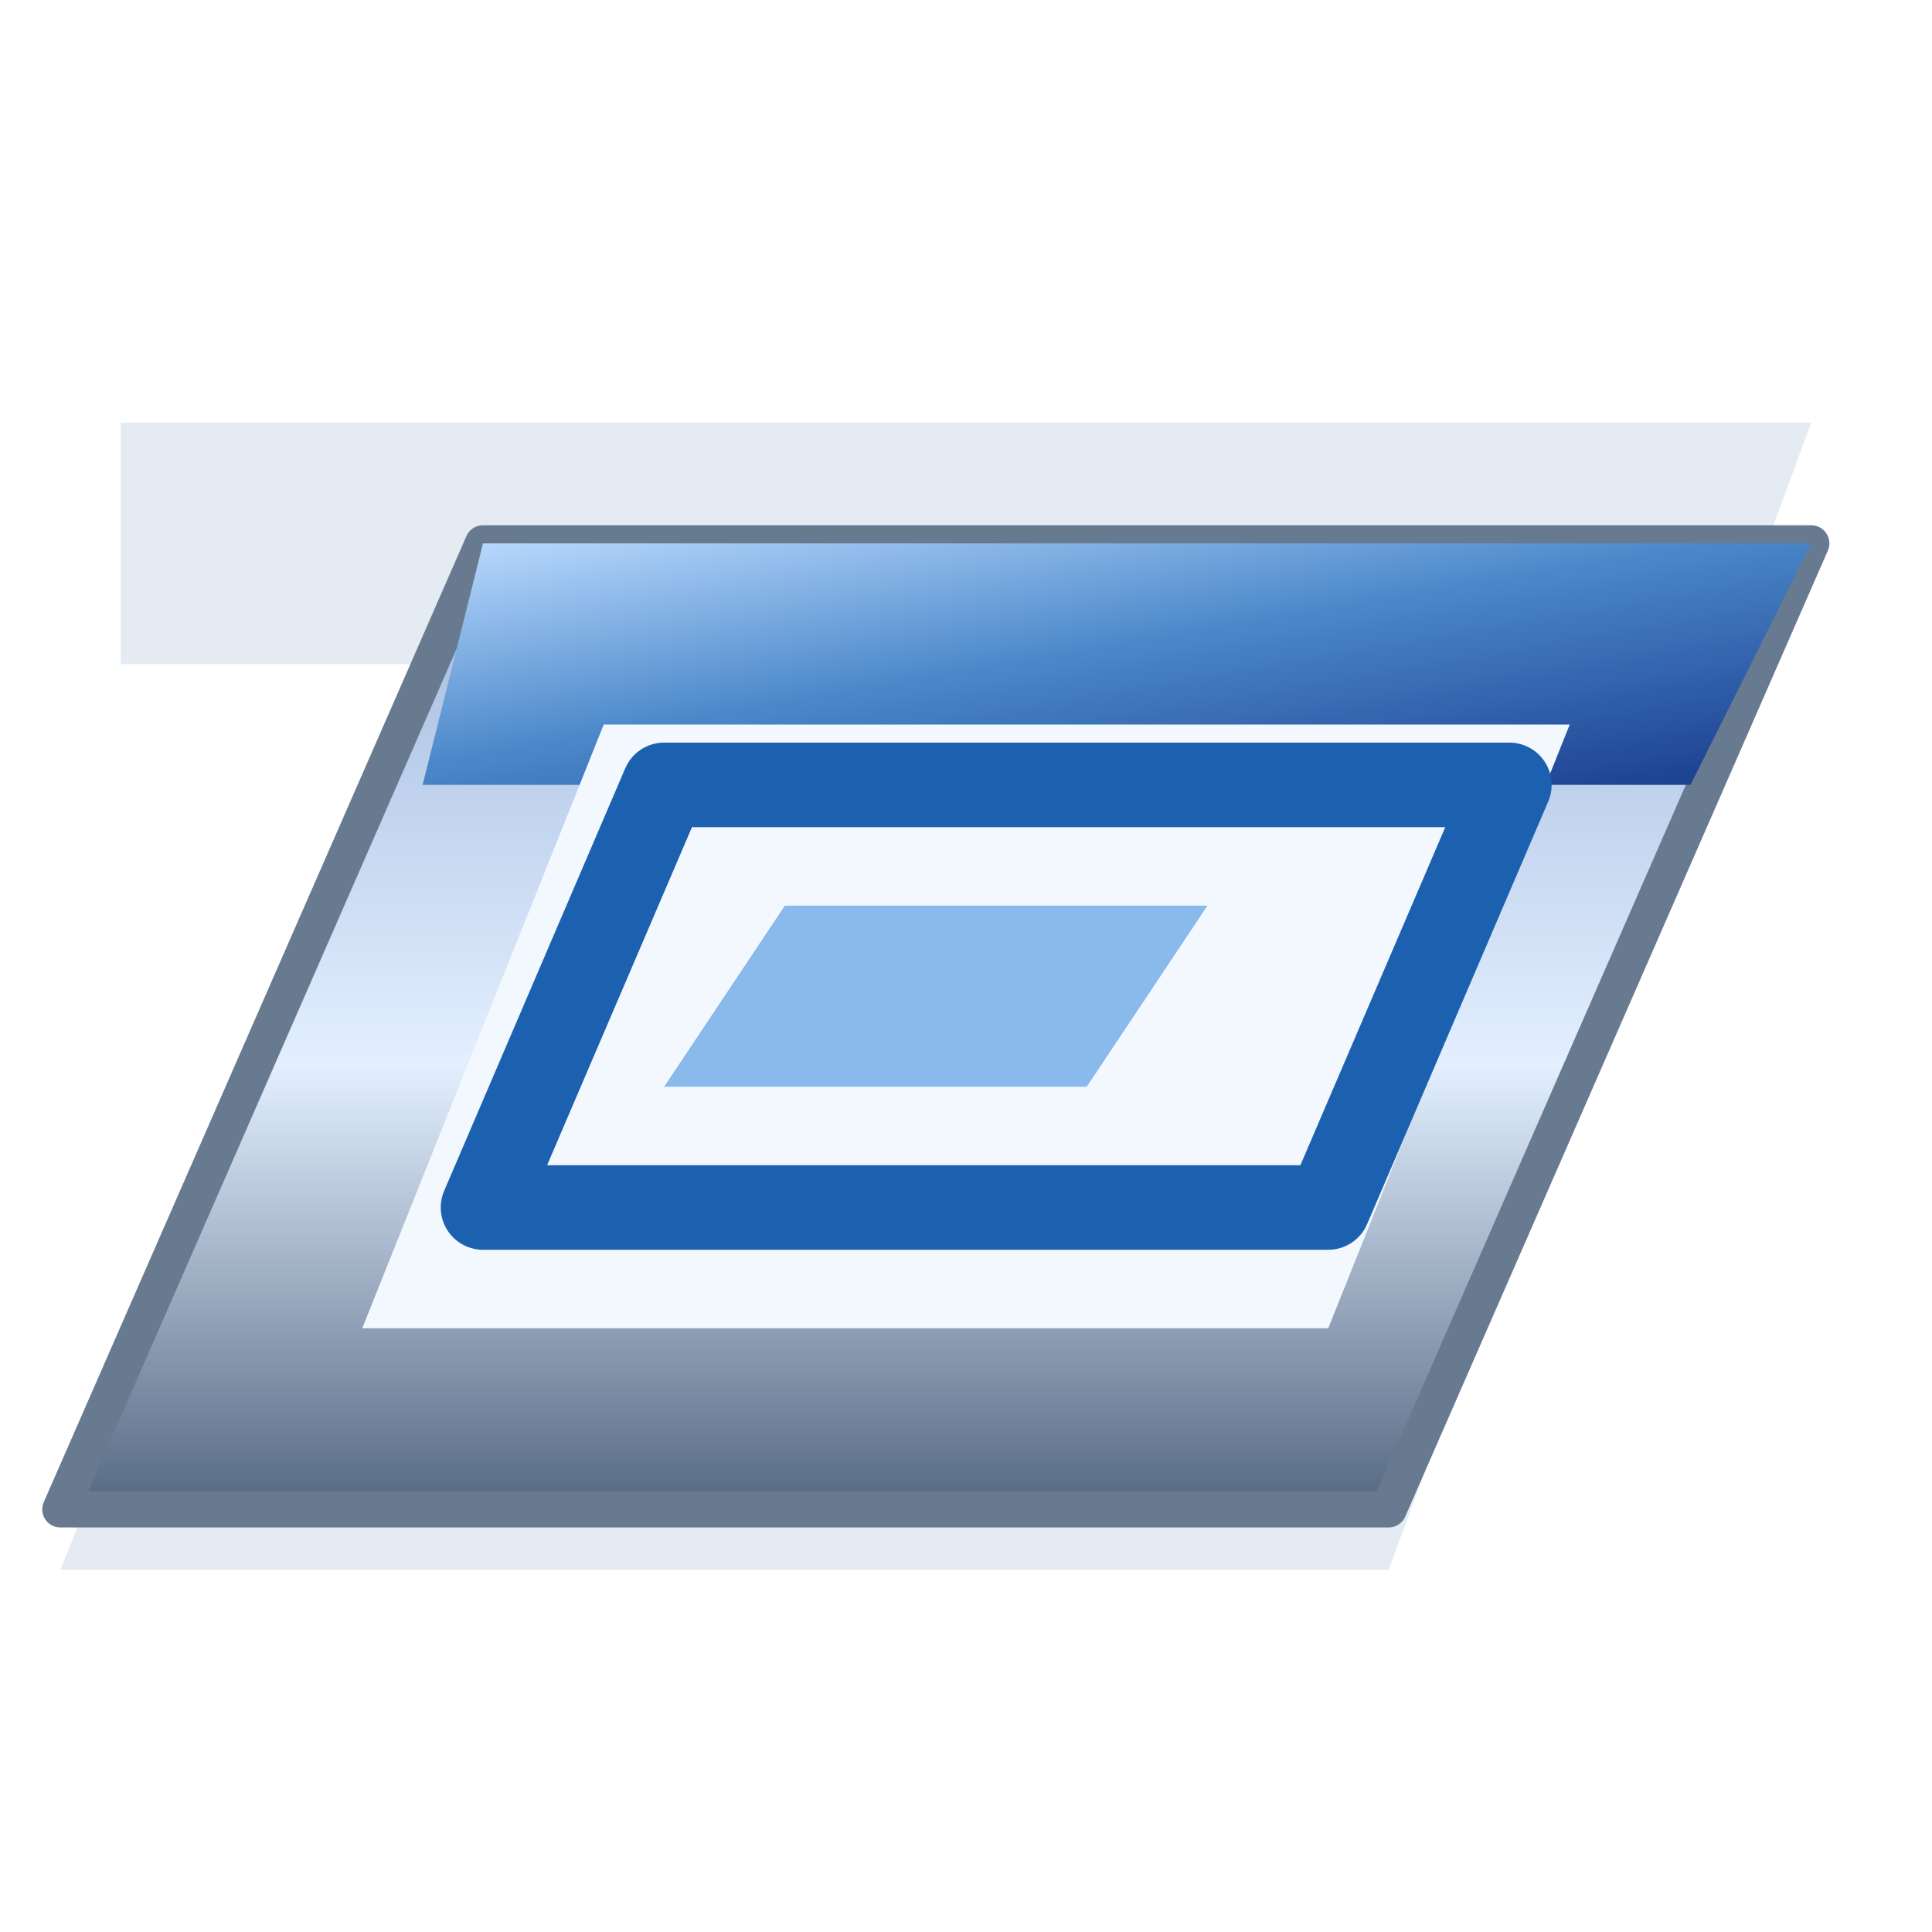
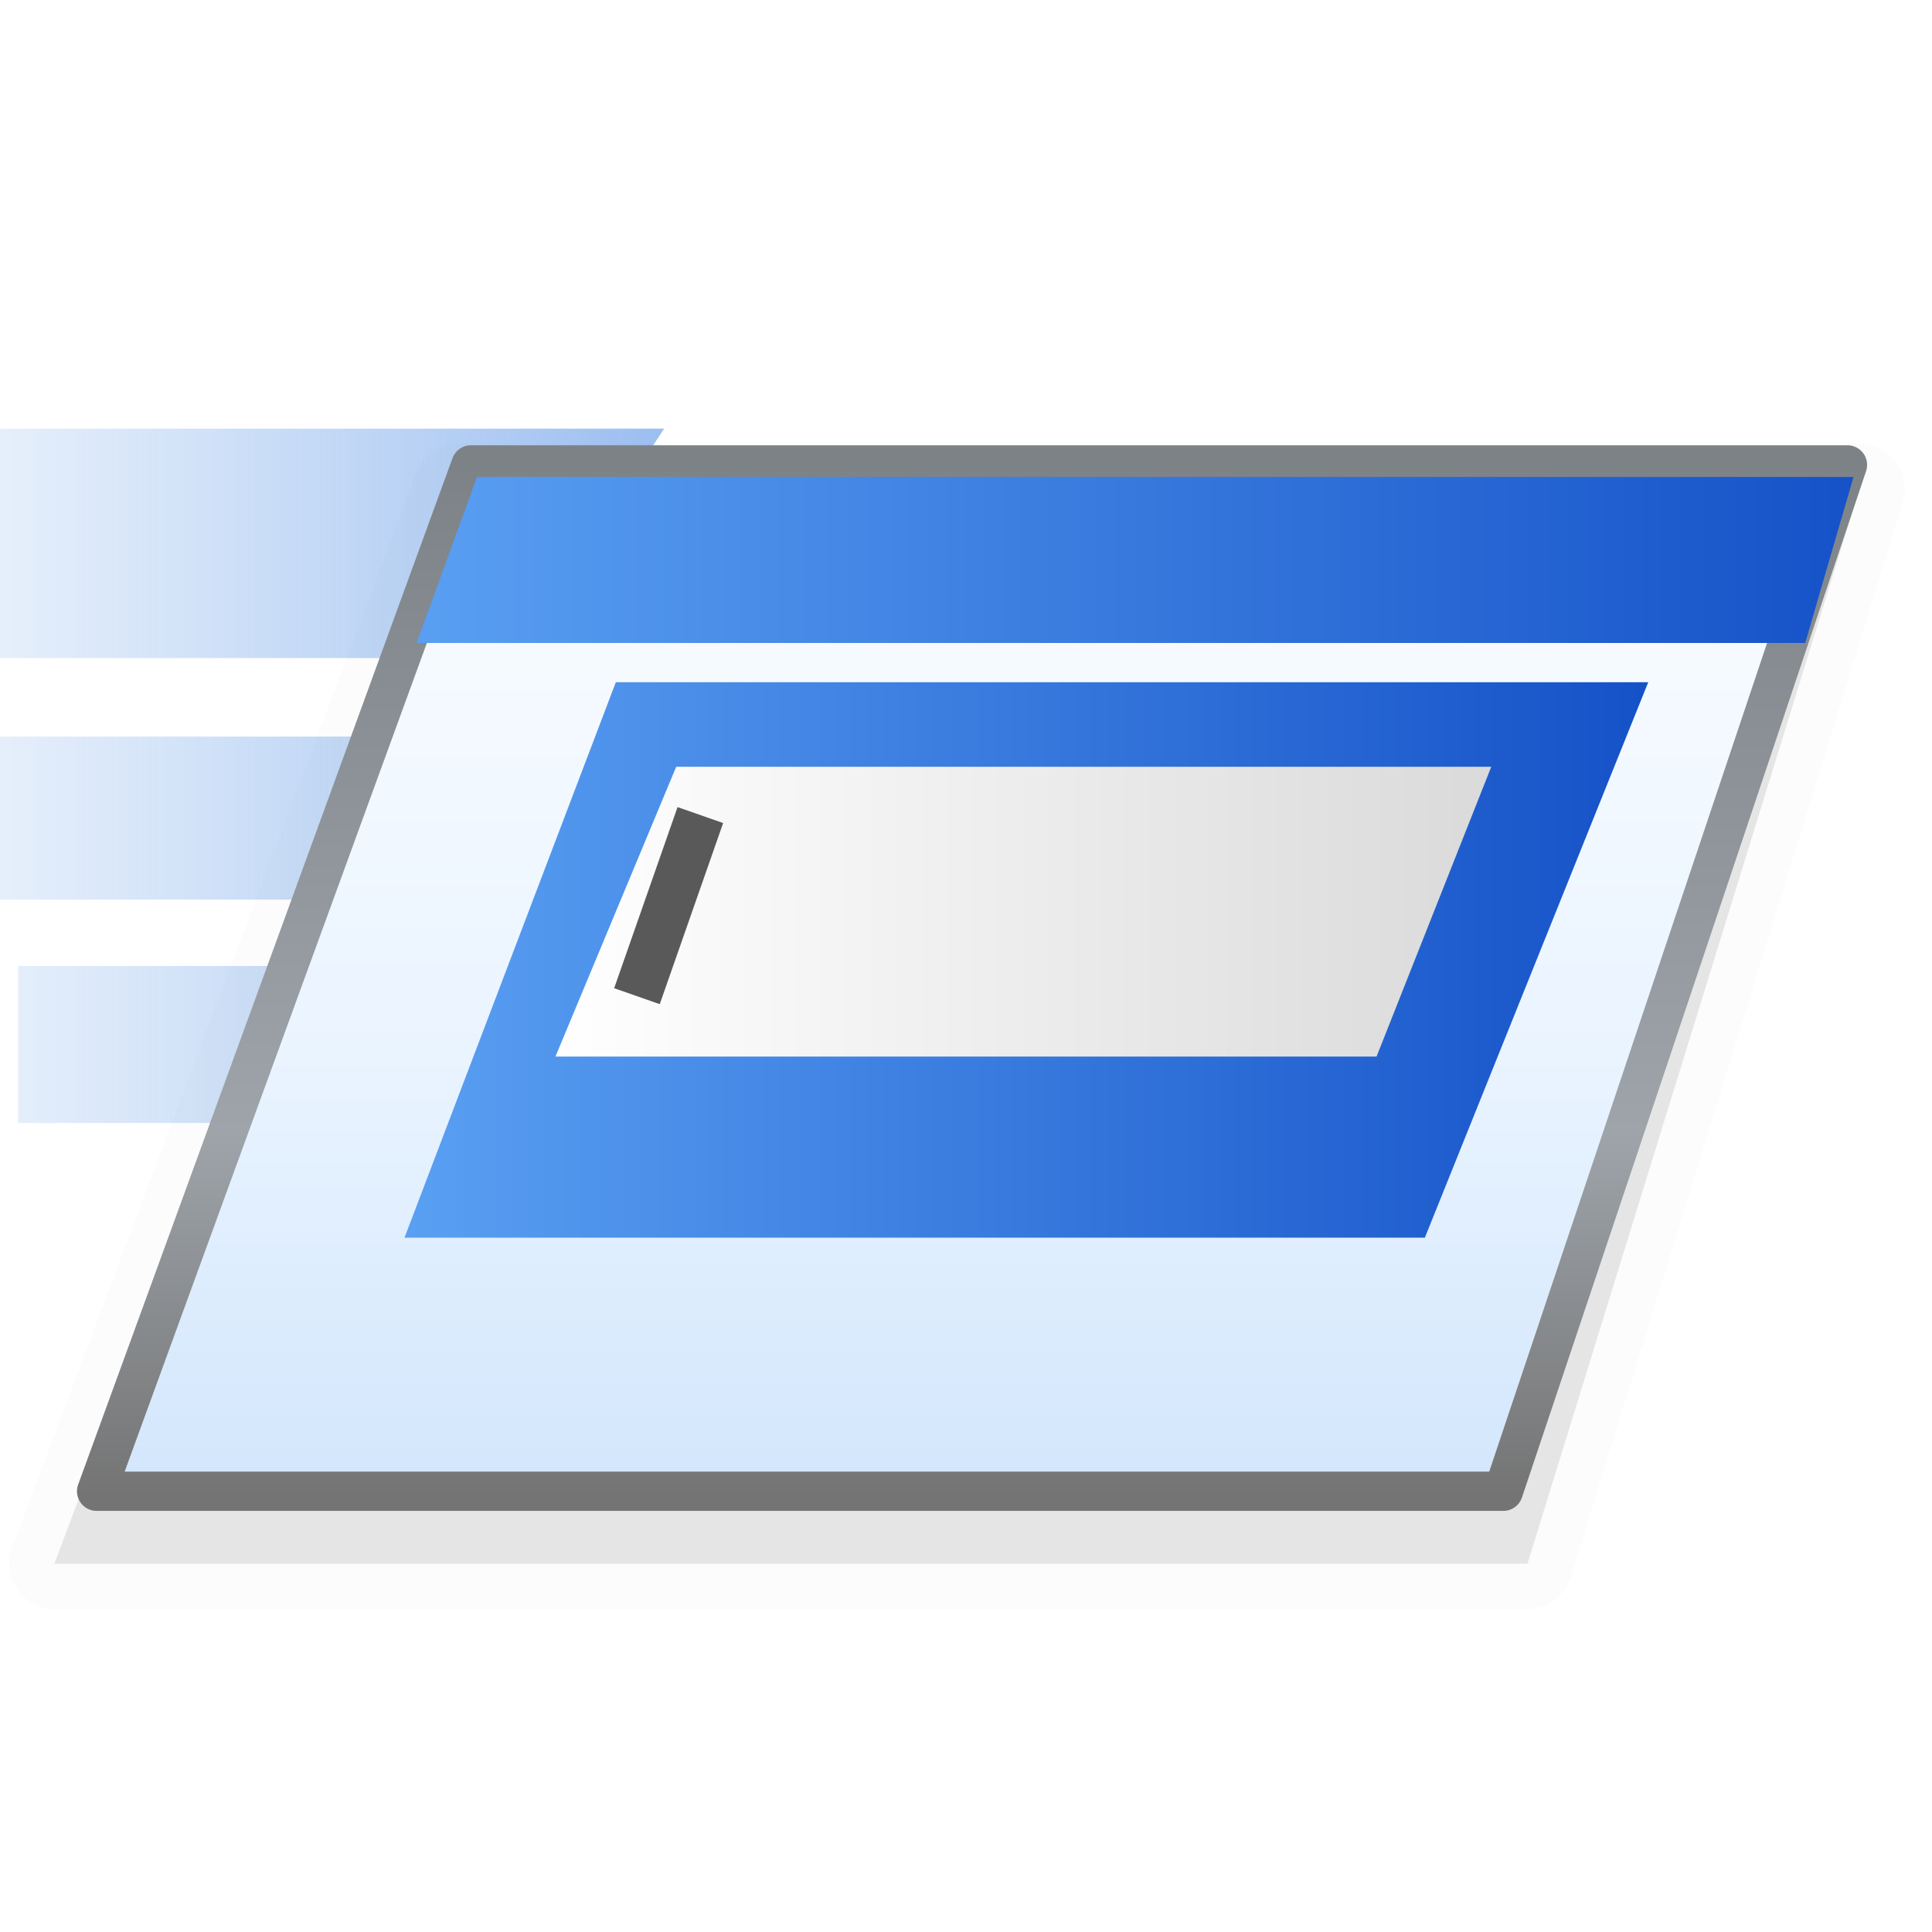
<svg xmlns="http://www.w3.org/2000/svg" width="32" height="32" viewBox="0 0 32 32">
  <defs>
-     <linearGradient id="rim" x2="0" y2="1">
-       <stop stop-color="#9fb7dc" />
-       <stop offset=".54" stop-color="#e3efff" />
-       <stop offset="1" stop-color="#536781" />
+     <linearGradient id="trail">
+       <stop stop-color="#8cb6ed" stop-opacity=".22" />
+       <stop offset="1" stop-color="#7ba9ec" stop-opacity=".76" />
    </linearGradient>
-     <linearGradient id="title" x2="1" y2="1">
-       <stop stop-color="#bddcff" />
-       <stop offset=".46" stop-color="#4b88ca" />
-       <stop offset="1" stop-color="#173a8b" />
+     <linearGradient id="face" x2="0%" y2="100%">
+       <stop stop-color="#fbfdff" />
+       <stop offset=".57" stop-color="#eaf4ff" />
+       <stop offset="1" stop-color="#d2e6fc" />
+     </linearGradient>
+     <linearGradient id="blue">
+       <stop stop-color="#599ff2" />
+       <stop offset="1" stop-color="#1552c8" />
+     </linearGradient>
+     <linearGradient id="field">
+       <stop stop-color="#fff" />
+       <stop offset="1" stop-color="#dadada" />
+     </linearGradient>
+     <linearGradient id="shade" x2="0%" y2="100%">
+       <stop stop-color="#7d8287" />
+       <stop offset=".65" stop-color="#9ea4aa" />
+       <stop offset="1" stop-color="#747474" />
    </linearGradient>
  </defs>
-   <path d="M2 7H30L23 26H1L7 11H2Z" fill="#c8d4e4" opacity=".47" />
-   <path d="M8 9H30L23 25H1Z" fill="url(#rim)" stroke="#687a90" stroke-width=".6" stroke-linejoin="round" />
-   <path d="M8 9H30L28 13H7Z" fill="url(#title)" />
-   <path d="M10 12H26L22 22H6Z" fill="#f3f8ff" />
-   <path d="M11 13H25L22 20H8Z" fill="none" stroke="#1c61af" stroke-width="1.4" stroke-linejoin="round" />
-   <path d="M13 15H20L18 18H11Z" fill="#8ab9ec" />
+   <path d="M0 7.1h11l-2.5 3.8H0z M0 12.2h8l-1.8 2.7H0z M.3 16h5.8l-1.4 2.6H.3z" fill="url(#trail)" />
+   <path d="M7.6 8.1h23.2l-5.5 17.8H.9z" fill="#595959" opacity=".16" stroke="#656565" stroke-opacity=".13" stroke-width="1.5" stroke-linejoin="round" />
+   <path d="M7.8 7.7h22.8l-5.7 17H1.6z" fill="url(#face)" stroke="url(#shade)" stroke-width=".65" stroke-linejoin="round" />
+   <path d="M7.9 7.9h22.8l-.8 2.75H6.9z" fill="url(#blue)" />
+   <path d="M10.2 11.3h17.1l-3.7 9.2H6.7z" fill="url(#blue)" />
+   <path d="M11.2 12.7h13.5l-1.9 4.8H9.2z" fill="url(#field)" />
+   <path d="M11.6 13.5l-1.05 3" stroke="#595959" stroke-width=".8" />
</svg>
